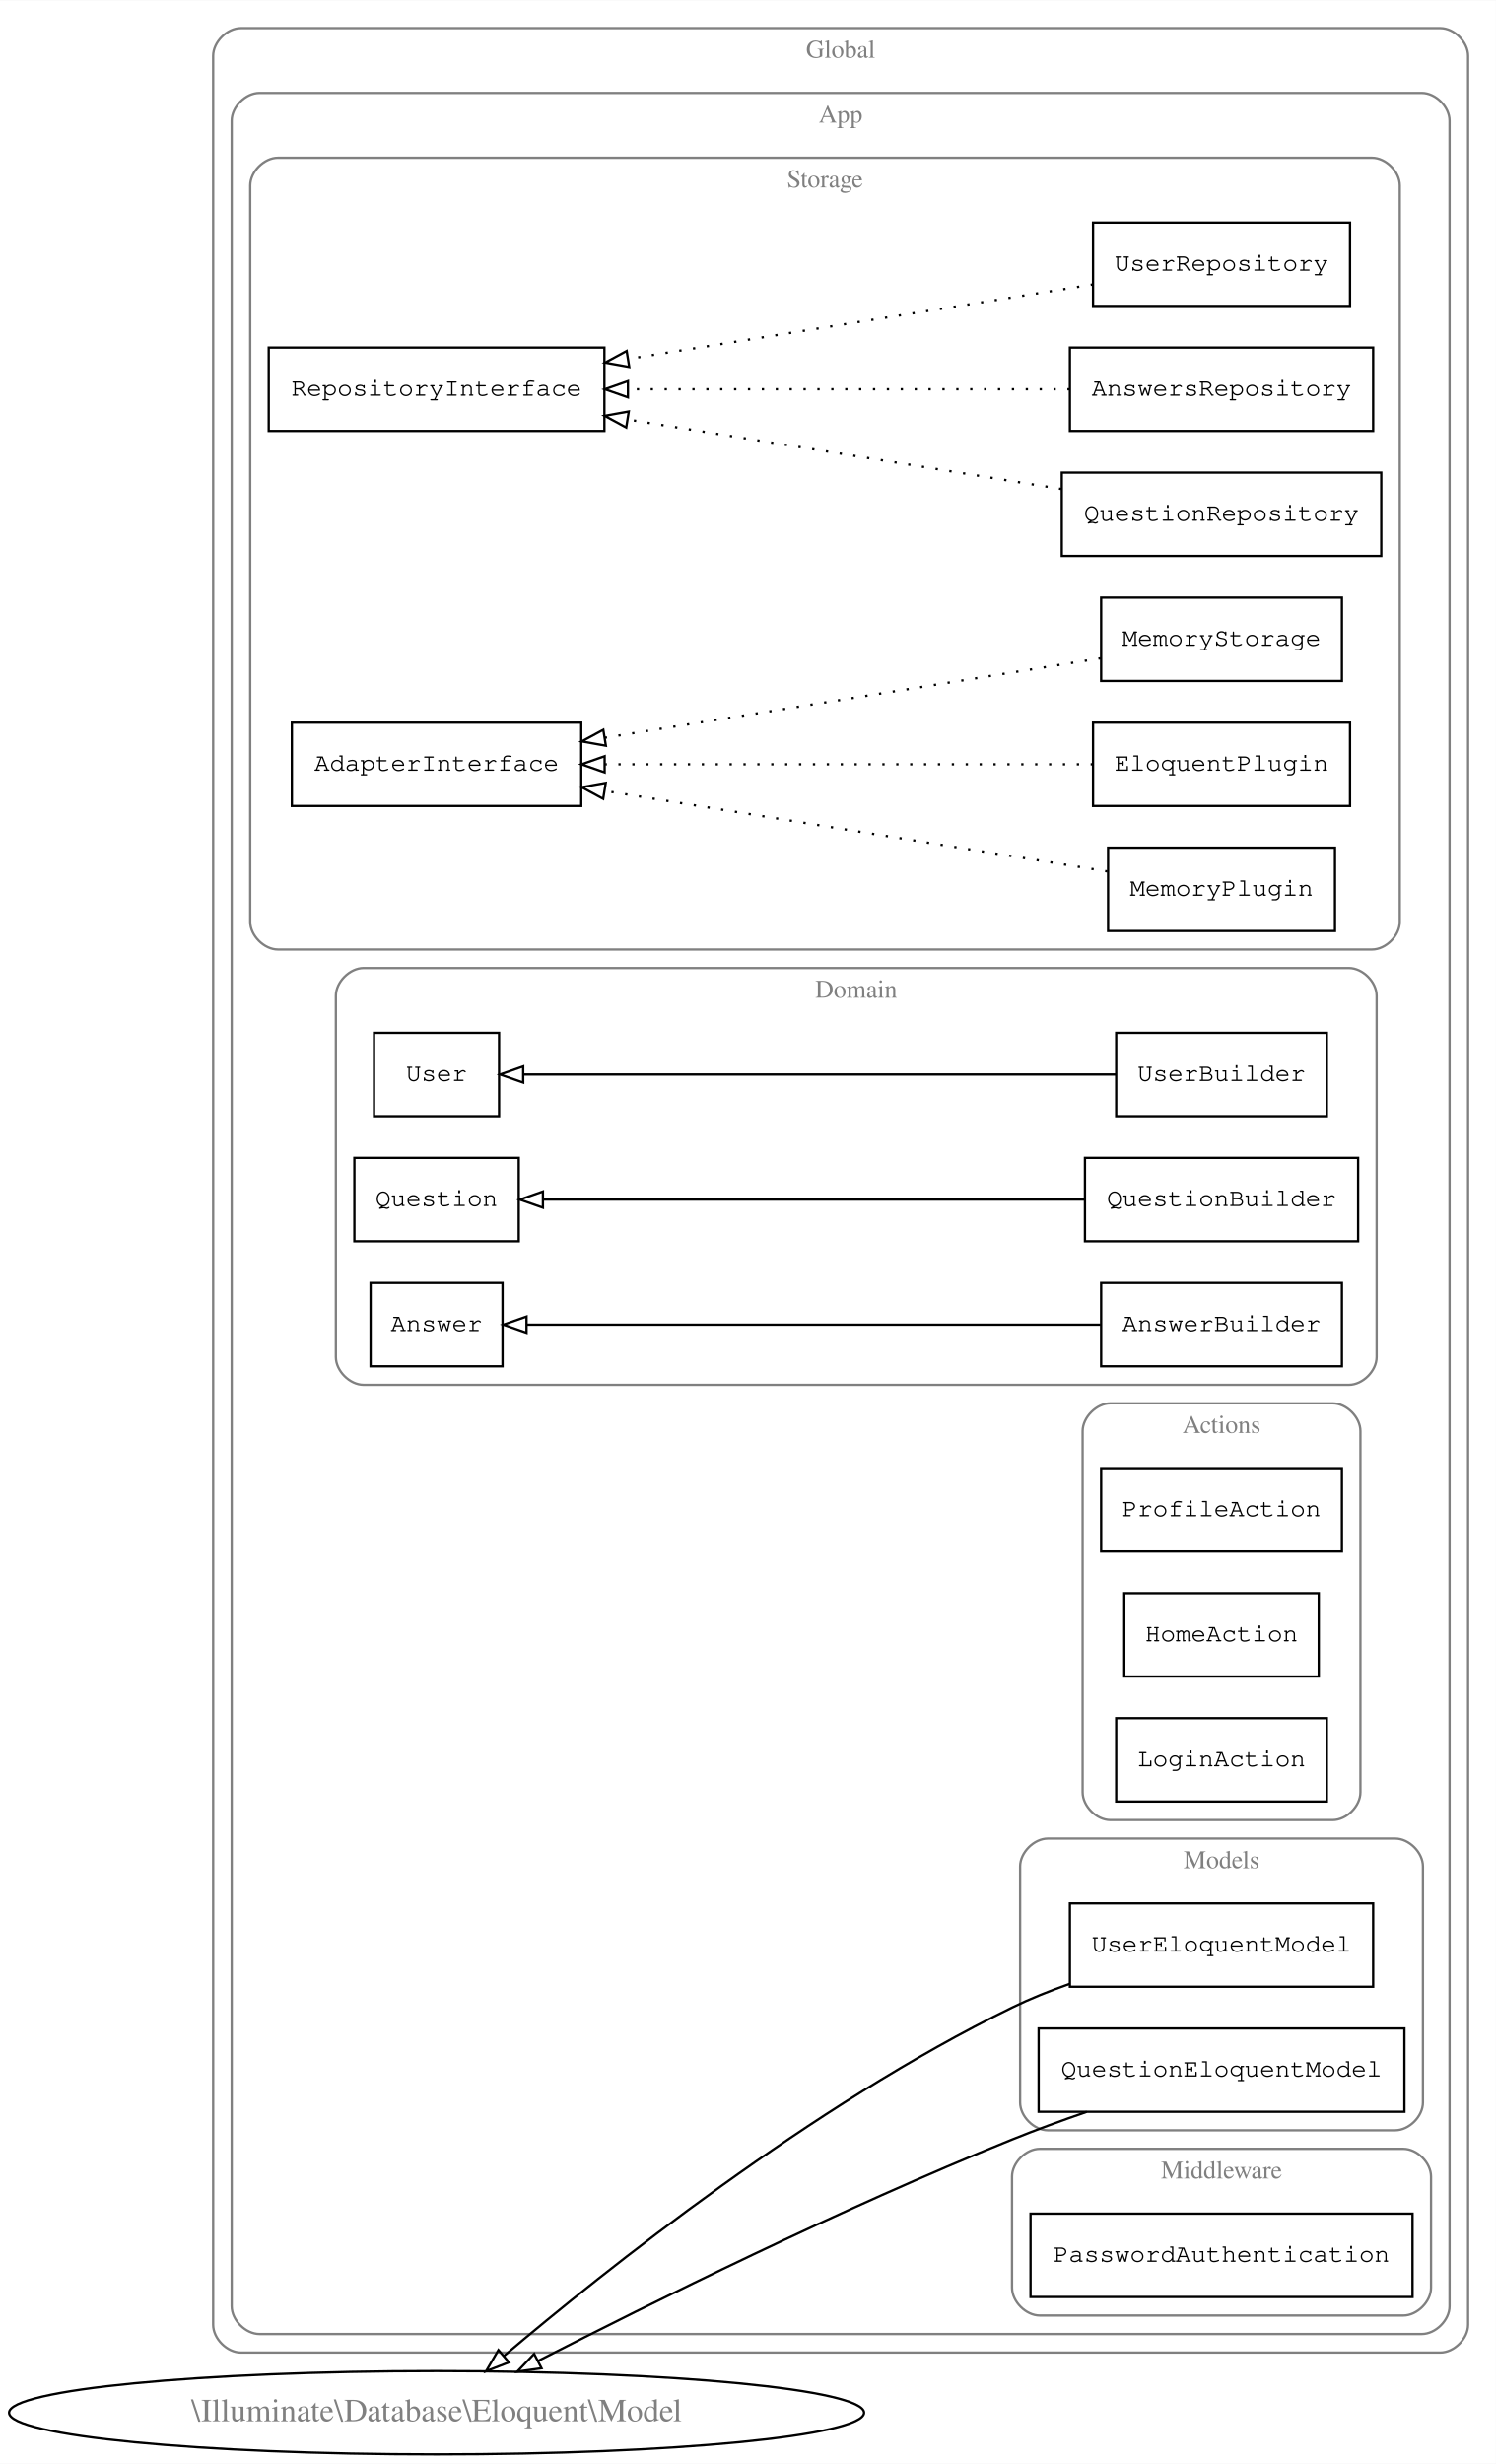
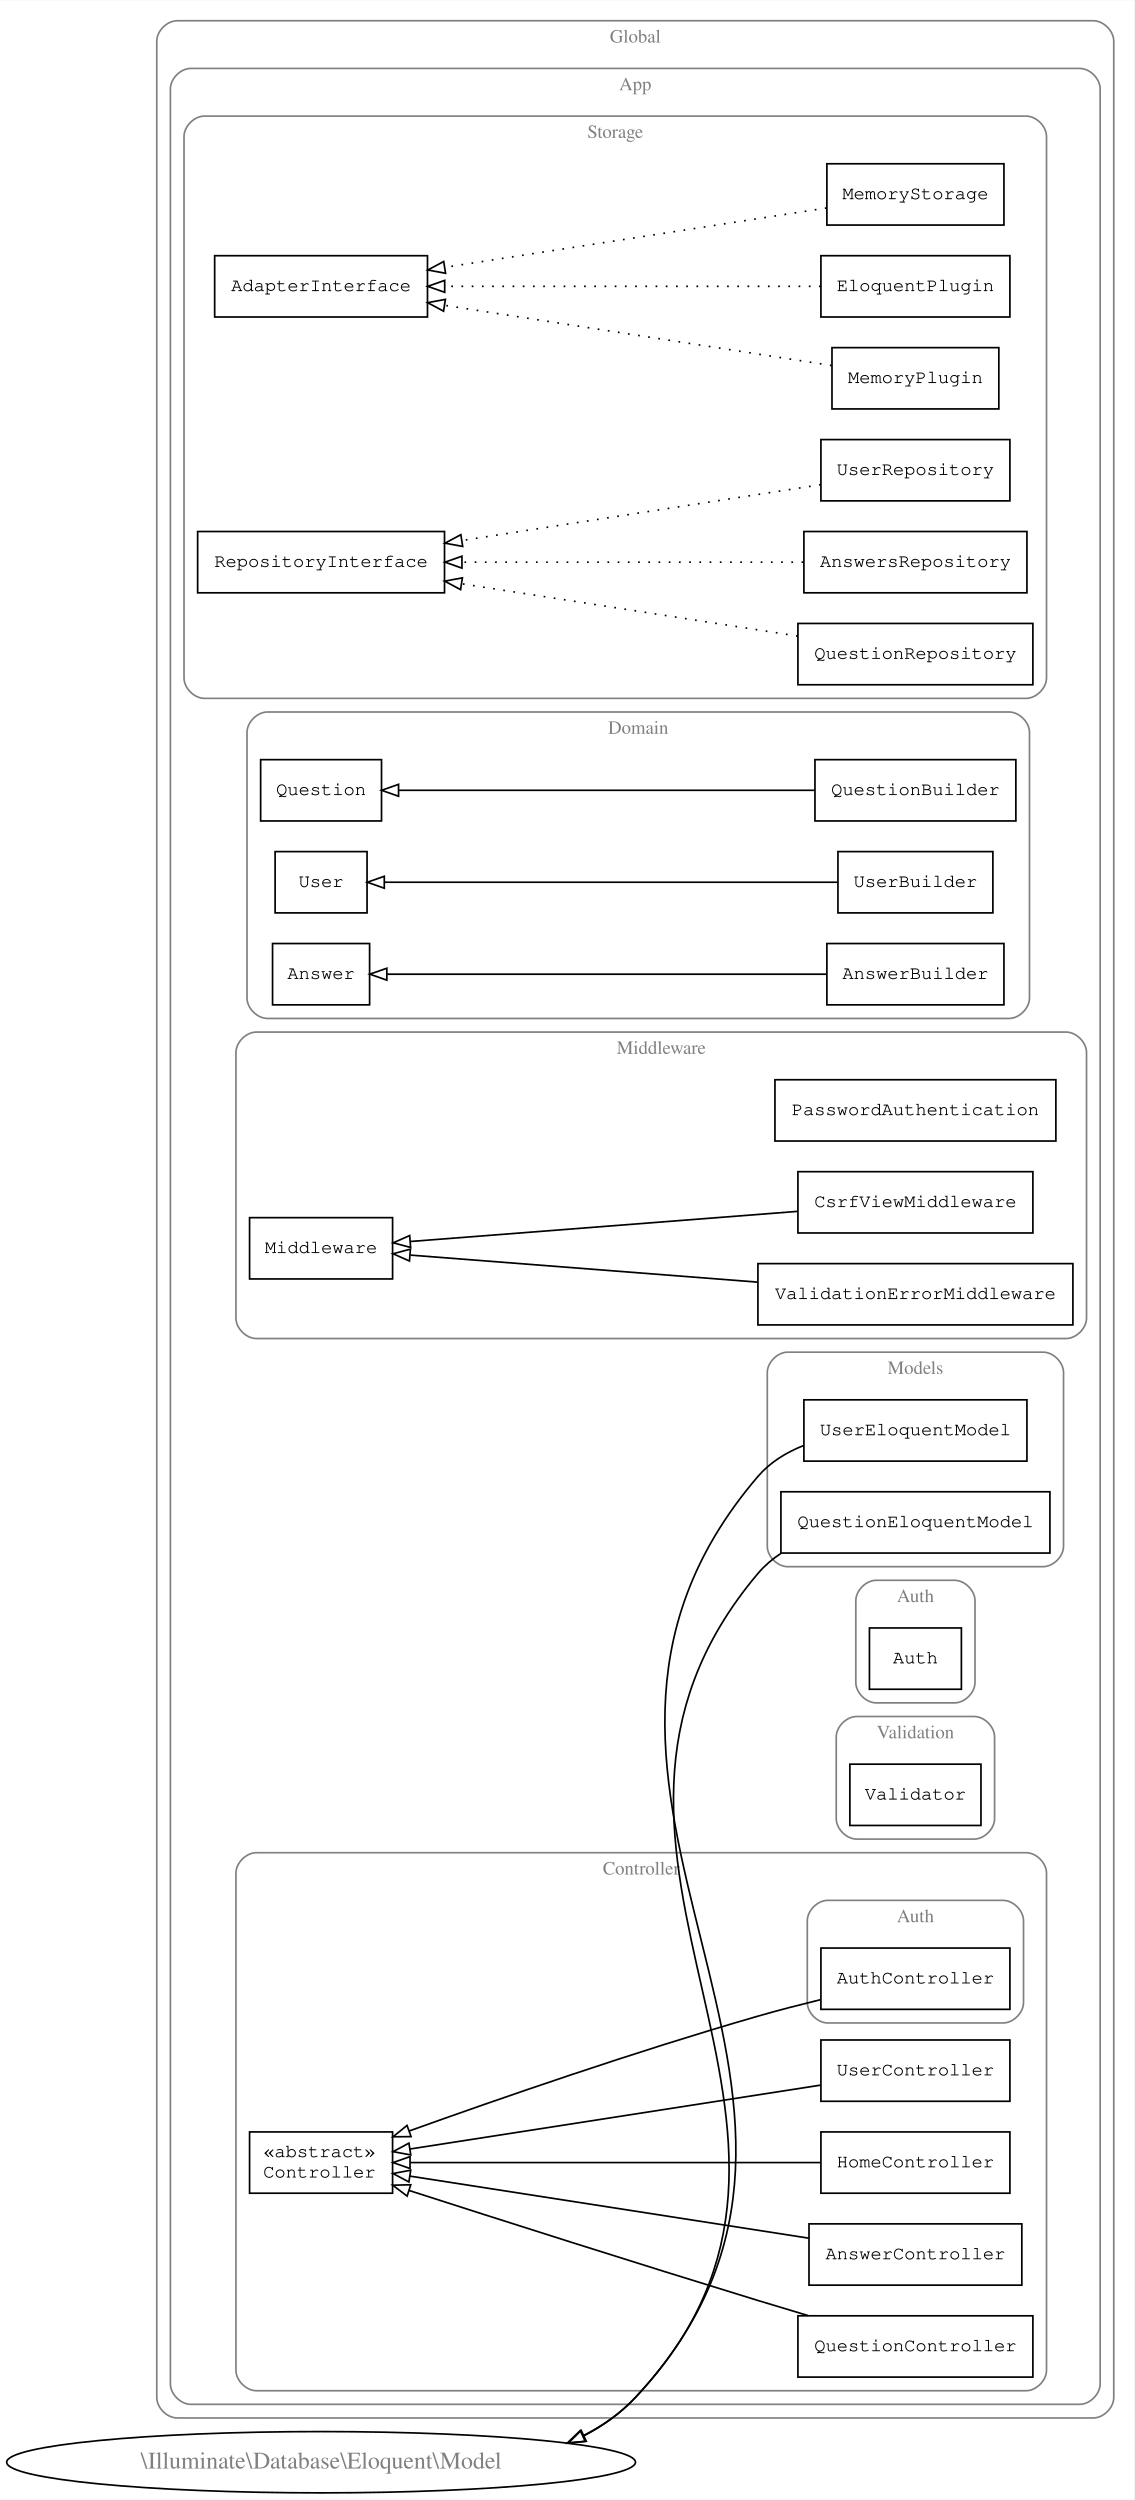
- <svg xmlns="http://www.w3.org/2000/svg" width="646pt" height="1064pt" viewBox="0.00 0.00 646.17 1064.00">
-   <g id="graph0" class="graph" transform="scale(1 1) rotate(0) translate(4 1060)">
-     <polygon fill="white" stroke="none" points="-4,4 -4,-1060 642.167,-1060 642.167,4 -4,4" />
+ <svg xmlns="http://www.w3.org/2000/svg" width="666pt" height="1468pt" viewBox="0.00 0.00 666.17 1468.00">
+   <g id="graph0" class="graph" transform="scale(1 1) rotate(0) translate(4 1464)">
+     <polygon fill="white" stroke="none" points="-4,4 -4,-1464 662.167,-1464 662.167,4 -4,4" />
    <g id="clust1" class="cluster">
-       <path fill="none" stroke="gray" d="M100.084,-44C100.084,-44 618.167,-44 618.167,-44 624.167,-44 630.167,-50 630.167,-56 630.167,-56 630.167,-1036 630.167,-1036 630.167,-1042 624.167,-1048 618.167,-1048 618.167,-1048 100.084,-1048 100.084,-1048 94.084,-1048 88.084,-1042 88.084,-1036 88.084,-1036 88.084,-56 88.084,-56 88.084,-50 94.084,-44 100.084,-44" />
-       <text text-anchor="middle" x="359.125" y="-1035.2" font-family="Times,serif" font-size="11.00" fill="gray">Global</text>
+       <path fill="none" stroke="gray" d="M100.084,-44C100.084,-44 638.167,-44 638.167,-44 644.167,-44 650.167,-50 650.167,-56 650.167,-56 650.167,-1440 650.167,-1440 650.167,-1446 644.167,-1452 638.167,-1452 638.167,-1452 100.084,-1452 100.084,-1452 94.084,-1452 88.084,-1446 88.084,-1440 88.084,-1440 88.084,-56 88.084,-56 88.084,-50 94.084,-44 100.084,-44" />
+       <text text-anchor="middle" x="369.125" y="-1439.2" font-family="Times,serif" font-size="11.00" fill="gray">Global</text>
    </g>
    <g id="clust2" class="cluster">
-       <path fill="none" stroke="gray" d="M108.084,-52C108.084,-52 610.167,-52 610.167,-52 616.167,-52 622.167,-58 622.167,-64 622.167,-64 622.167,-1008 622.167,-1008 622.167,-1014 616.167,-1020 610.167,-1020 610.167,-1020 108.084,-1020 108.084,-1020 102.084,-1020 96.084,-1014 96.084,-1008 96.084,-1008 96.084,-64 96.084,-64 96.084,-58 102.084,-52 108.084,-52" />
-       <text text-anchor="middle" x="359.125" y="-1007.2" font-family="Times,serif" font-size="11.00" fill="gray">App</text>
+       <path fill="none" stroke="gray" d="M108.084,-52C108.084,-52 630.167,-52 630.167,-52 636.167,-52 642.167,-58 642.167,-64 642.167,-64 642.167,-1412 642.167,-1412 642.167,-1418 636.167,-1424 630.167,-1424 630.167,-1424 108.084,-1424 108.084,-1424 102.084,-1424 96.084,-1418 96.084,-1412 96.084,-1412 96.084,-64 96.084,-64 96.084,-58 102.084,-52 108.084,-52" />
+       <text text-anchor="middle" x="369.125" y="-1411.2" font-family="Times,serif" font-size="11.00" fill="gray">App</text>
    </g>
    <g id="clust3" class="cluster">
-       <path fill="none" stroke="gray" d="M116.084,-650C116.084,-650 588.667,-650 588.667,-650 594.667,-650 600.667,-656 600.667,-662 600.667,-662 600.667,-980 600.667,-980 600.667,-986 594.667,-992 588.667,-992 588.667,-992 116.084,-992 116.084,-992 110.084,-992 104.084,-986 104.084,-980 104.084,-980 104.084,-662 104.084,-662 104.084,-656 110.084,-650 116.084,-650" />
-       <text text-anchor="middle" x="352.375" y="-979.2" font-family="Times,serif" font-size="11.00" fill="gray">Storage</text>
+       <path fill="none" stroke="gray" d="M116.084,-1054C116.084,-1054 598.667,-1054 598.667,-1054 604.667,-1054 610.667,-1060 610.667,-1066 610.667,-1066 610.667,-1384 610.667,-1384 610.667,-1390 604.667,-1396 598.667,-1396 598.667,-1396 116.084,-1396 116.084,-1396 110.084,-1396 104.084,-1390 104.084,-1384 104.084,-1384 104.084,-1066 104.084,-1066 104.084,-1060 110.084,-1054 116.084,-1054" />
+       <text text-anchor="middle" x="357.375" y="-1383.2" font-family="Times,serif" font-size="11.00" fill="gray">Storage</text>
    </g>
    <g id="clust4" class="cluster">
-       <path fill="none" stroke="gray" d="M153.084,-462C153.084,-462 578.667,-462 578.667,-462 584.667,-462 590.667,-468 590.667,-474 590.667,-474 590.667,-630 590.667,-630 590.667,-636 584.667,-642 578.667,-642 578.667,-642 153.084,-642 153.084,-642 147.084,-642 141.084,-636 141.084,-630 141.084,-630 141.084,-474 141.084,-474 141.084,-468 147.084,-462 153.084,-462" />
-       <text text-anchor="middle" x="365.875" y="-629.2" font-family="Times,serif" font-size="11.00" fill="gray">Domain</text>
+       <path fill="none" stroke="gray" d="M153.084,-866C153.084,-866 588.667,-866 588.667,-866 594.667,-866 600.667,-872 600.667,-878 600.667,-878 600.667,-1034 600.667,-1034 600.667,-1040 594.667,-1046 588.667,-1046 588.667,-1046 153.084,-1046 153.084,-1046 147.084,-1046 141.084,-1040 141.084,-1034 141.084,-1034 141.084,-878 141.084,-878 141.084,-872 147.084,-866 153.084,-866" />
+       <text text-anchor="middle" x="370.875" y="-1033.2" font-family="Times,serif" font-size="11.00" fill="gray">Domain</text>
    </g>
    <g id="clust5" class="cluster">
-       <path fill="none" stroke="gray" d="M475.667,-274C475.667,-274 571.667,-274 571.667,-274 577.667,-274 583.667,-280 583.667,-286 583.667,-286 583.667,-442 583.667,-442 583.667,-448 577.667,-454 571.667,-454 571.667,-454 475.667,-454 475.667,-454 469.667,-454 463.667,-448 463.667,-442 463.667,-442 463.667,-286 463.667,-286 463.667,-280 469.667,-274 475.667,-274" />
-       <text text-anchor="middle" x="523.667" y="-441.2" font-family="Times,serif" font-size="11.00" fill="gray">Actions</text>
+       <path fill="none" stroke="gray" d="M146.584,-678C146.584,-678 622.167,-678 622.167,-678 628.167,-678 634.167,-684 634.167,-690 634.167,-690 634.167,-846 634.167,-846 634.167,-852 628.167,-858 622.167,-858 622.167,-858 146.584,-858 146.584,-858 140.584,-858 134.584,-852 134.584,-846 134.584,-846 134.584,-690 134.584,-690 134.584,-684 140.584,-678 146.584,-678" />
+       <text text-anchor="middle" x="384.375" y="-845.2" font-family="Times,serif" font-size="11.00" fill="gray">Middleware</text>
    </g>
    <g id="clust6" class="cluster">
-       <path fill="none" stroke="gray" d="M448.667,-140C448.667,-140 598.667,-140 598.667,-140 604.667,-140 610.667,-146 610.667,-152 610.667,-152 610.667,-254 610.667,-254 610.667,-260 604.667,-266 598.667,-266 598.667,-266 448.667,-266 448.667,-266 442.667,-266 436.667,-260 436.667,-254 436.667,-254 436.667,-152 436.667,-152 436.667,-146 442.667,-140 448.667,-140" />
-       <text text-anchor="middle" x="523.667" y="-253.2" font-family="Times,serif" font-size="11.00" fill="gray">Models</text>
+       <path fill="none" stroke="gray" d="M458.667,-544C458.667,-544 608.667,-544 608.667,-544 614.667,-544 620.667,-550 620.667,-556 620.667,-556 620.667,-658 620.667,-658 620.667,-664 614.667,-670 608.667,-670 608.667,-670 458.667,-670 458.667,-670 452.667,-670 446.667,-664 446.667,-658 446.667,-658 446.667,-556 446.667,-556 446.667,-550 452.667,-544 458.667,-544" />
+       <text text-anchor="middle" x="533.667" y="-657.2" font-family="Times,serif" font-size="11.00" fill="gray">Models</text>
    </g>
    <g id="clust7" class="cluster">
-       <path fill="none" stroke="gray" d="M445.167,-60C445.167,-60 602.167,-60 602.167,-60 608.167,-60 614.167,-66 614.167,-72 614.167,-72 614.167,-120 614.167,-120 614.167,-126 608.167,-132 602.167,-132 602.167,-132 445.167,-132 445.167,-132 439.167,-132 433.167,-126 433.167,-120 433.167,-120 433.167,-72 433.167,-72 433.167,-66 439.167,-60 445.167,-60" />
-       <text text-anchor="middle" x="523.667" y="-119.2" font-family="Times,serif" font-size="11.00" fill="gray">Middleware</text>
+       <path fill="none" stroke="gray" d="M510.667,-464C510.667,-464 556.667,-464 556.667,-464 562.667,-464 568.667,-470 568.667,-476 568.667,-476 568.667,-524 568.667,-524 568.667,-530 562.667,-536 556.667,-536 556.667,-536 510.667,-536 510.667,-536 504.667,-536 498.667,-530 498.667,-524 498.667,-524 498.667,-476 498.667,-476 498.667,-470 504.667,-464 510.667,-464" />
+       <text text-anchor="middle" x="533.667" y="-523.2" font-family="Times,serif" font-size="11.00" fill="gray">Auth</text>
+     </g>
+     <g id="clust8" class="cluster">
+       <path fill="none" stroke="gray" d="M499.167,-384C499.167,-384 568.167,-384 568.167,-384 574.167,-384 580.167,-390 580.167,-396 580.167,-396 580.167,-444 580.167,-444 580.167,-450 574.167,-456 568.167,-456 568.167,-456 499.167,-456 499.167,-456 493.167,-456 487.167,-450 487.167,-444 487.167,-444 487.167,-396 487.167,-396 487.167,-390 493.167,-384 499.167,-384" />
+       <text text-anchor="middle" x="533.667" y="-443.2" font-family="Times,serif" font-size="11.00" fill="gray">Validation</text>
+     </g>
+     <g id="clust9" class="cluster">
+       <path fill="none" stroke="gray" d="M146.584,-60C146.584,-60 598.667,-60 598.667,-60 604.667,-60 610.667,-66 610.667,-72 610.667,-72 610.667,-364 610.667,-364 610.667,-370 604.667,-376 598.667,-376 598.667,-376 146.584,-376 146.584,-376 140.584,-376 134.584,-370 134.584,-364 134.584,-364 134.584,-72 134.584,-72 134.584,-66 140.584,-60 146.584,-60" />
+       <text text-anchor="middle" x="372.625" y="-363.2" font-family="Times,serif" font-size="11.00" fill="gray">Controller</text>
+     </g>
+     <g id="clust10" class="cluster">
+       <path fill="none" stroke="gray" d="M482.167,-276C482.167,-276 585.167,-276 585.167,-276 591.167,-276 597.167,-282 597.167,-288 597.167,-288 597.167,-336 597.167,-336 597.167,-342 591.167,-348 585.167,-348 585.167,-348 482.167,-348 482.167,-348 476.167,-348 470.167,-342 470.167,-336 470.167,-336 470.167,-288 470.167,-288 470.167,-282 476.167,-276 482.167,-276" />
+       <text text-anchor="middle" x="533.667" y="-335.2" font-family="Times,serif" font-size="11.00" fill="gray">Auth</text>
    </g>
    <g id="node1" class="node">
-       <polygon fill="none" stroke="black" points="575.667,-802 471.667,-802 471.667,-766 575.667,-766 575.667,-802" />
-       <text text-anchor="middle" x="523.667" y="-781.2" font-family="Courier,monospace" font-size="11.00">MemoryStorage</text>
+       <polygon fill="none" stroke="black" points="585.667,-1368 481.667,-1368 481.667,-1332 585.667,-1332 585.667,-1368" />
+       <text text-anchor="middle" x="533.667" y="-1347.2" font-family="Courier,monospace" font-size="11.00">MemoryStorage</text>
    </g>
    <g id="node7" class="node">
-       <polygon fill="none" stroke="black" points="247.084,-748 122.084,-748 122.084,-712 247.084,-712 247.084,-748" />
-       <text text-anchor="middle" x="184.584" y="-727.2" font-family="Courier,monospace" font-size="11.00">AdapterInterface</text>
+       <polygon fill="none" stroke="black" points="247.084,-1314 122.084,-1314 122.084,-1278 247.084,-1278 247.084,-1314" />
+       <text text-anchor="middle" x="184.584" y="-1293.2" font-family="Courier,monospace" font-size="11.00">AdapterInterface</text>
    </g>
    <g id="edge1" class="edge">
-       <path fill="none" stroke="black" stroke-dasharray="1,5" d="M471.471,-775.799C414.392,-766.655 321.664,-751.8 257.359,-741.498" />
-       <polygon fill="none" stroke="black" points="257.72,-738.011 247.292,-739.886 256.612,-744.923 257.72,-738.011" />
+       <path fill="none" stroke="black" stroke-dasharray="1,5" d="M481.454,-1342.03C422.175,-1332.81 324.151,-1317.56 257.308,-1307.16" />
+       <polygon fill="none" stroke="black" points="257.689,-1303.68 247.27,-1305.6 256.613,-1310.59 257.689,-1303.68" />
    </g>
    <g id="node2" class="node">
-       <polygon fill="none" stroke="black" points="579.167,-964 468.167,-964 468.167,-928 579.167,-928 579.167,-964" />
-       <text text-anchor="middle" x="523.667" y="-943.2" font-family="Courier,monospace" font-size="11.00">UserRepository</text>
+       <polygon fill="none" stroke="black" points="589.167,-1206 478.167,-1206 478.167,-1170 589.167,-1170 589.167,-1206" />
+       <text text-anchor="middle" x="533.667" y="-1185.2" font-family="Courier,monospace" font-size="11.00">UserRepository</text>
    </g>
    <g id="node8" class="node">
-       <polygon fill="none" stroke="black" points="257.084,-910 112.084,-910 112.084,-874 257.084,-874 257.084,-910" />
-       <text text-anchor="middle" x="184.584" y="-889.2" font-family="Courier,monospace" font-size="11.00">RepositoryInterface</text>
+       <polygon fill="none" stroke="black" points="257.084,-1152 112.084,-1152 112.084,-1116 257.084,-1116 257.084,-1152" />
+       <text text-anchor="middle" x="184.584" y="-1131.2" font-family="Courier,monospace" font-size="11.00">RepositoryInterface</text>
+     </g>
+     <g id="edge3" class="edge">
+       <path fill="none" stroke="black" stroke-dasharray="1,5" d="M478.054,-1179.5C421.516,-1170.71 332.529,-1156.86 267.549,-1146.75" />
+       <polygon fill="none" stroke="black" points="267.754,-1143.24 257.335,-1145.16 266.678,-1150.16 267.754,-1143.24" />
+     </g>
+     <g id="node3" class="node">
+       <polygon fill="none" stroke="black" points="589.167,-1314 478.167,-1314 478.167,-1278 589.167,-1278 589.167,-1314" />
+       <text text-anchor="middle" x="533.667" y="-1293.2" font-family="Courier,monospace" font-size="11.00">EloquentPlugin</text>
+     </g>
+     <g id="edge4" class="edge">
+       <path fill="none" stroke="black" stroke-dasharray="1,5" d="M478.054,-1296C418.526,-1296 323.027,-1296 257.45,-1296" />
+       <polygon fill="none" stroke="black" points="257.192,-1292.5 247.192,-1296 257.192,-1299.5 257.192,-1292.5" />
+     </g>
+     <g id="node4" class="node">
+       <polygon fill="none" stroke="black" points="582.667,-1260 484.667,-1260 484.667,-1224 582.667,-1224 582.667,-1260" />
+       <text text-anchor="middle" x="533.667" y="-1239.2" font-family="Courier,monospace" font-size="11.00">MemoryPlugin</text>
+     </g>
+     <g id="edge5" class="edge">
+       <path fill="none" stroke="black" stroke-dasharray="1,5" d="M484.407,-1249.51C425.497,-1258.67 325.346,-1274.26 257.382,-1284.83" />
+       <polygon fill="none" stroke="black" points="256.522,-1281.42 247.179,-1286.42 257.598,-1288.34 256.522,-1281.42" />
+     </g>
+     <g id="node5" class="node">
+       <polygon fill="none" stroke="black" points="599.167,-1152 468.167,-1152 468.167,-1116 599.167,-1116 599.167,-1152" />
+       <text text-anchor="middle" x="533.667" y="-1131.2" font-family="Courier,monospace" font-size="11.00">AnswersRepository</text>
+     </g>
+     <g id="edge6" class="edge">
+       <path fill="none" stroke="black" stroke-dasharray="1,5" d="M467.791,-1134C411.103,-1134 328.531,-1134 267.337,-1134" />
+       <polygon fill="none" stroke="black" points="267.324,-1130.5 257.324,-1134 267.324,-1137.5 267.324,-1130.5" />
+     </g>
+     <g id="node6" class="node">
+       <polygon fill="none" stroke="black" points="602.667,-1098 464.667,-1098 464.667,-1062 602.667,-1062 602.667,-1098" />
+       <text text-anchor="middle" x="533.667" y="-1077.2" font-family="Courier,monospace" font-size="11.00">QuestionRepository</text>
+     </g>
+     <g id="edge10" class="edge">
+       <path fill="none" stroke="black" stroke-dasharray="1,5" d="M464.509,-1090.6C407.961,-1099.4 327.389,-1111.94 267.37,-1121.28" />
+       <polygon fill="none" stroke="black" points="266.511,-1117.87 257.168,-1122.86 267.587,-1124.78 266.511,-1117.87" />
+     </g>
+     <g id="node9" class="node">
+       <polygon fill="none" stroke="black" points="592.667,-1018 474.667,-1018 474.667,-982 592.667,-982 592.667,-1018" />
+       <text text-anchor="middle" x="533.667" y="-997.2" font-family="Courier,monospace" font-size="11.00">QuestionBuilder</text>
+     </g>
+     <g id="node11" class="node">
+       <polygon fill="none" stroke="black" points="220.084,-1018 149.084,-1018 149.084,-982 220.084,-982 220.084,-1018" />
+       <text text-anchor="middle" x="184.584" y="-997.2" font-family="Courier,monospace" font-size="11.00">Question</text>
    </g>
    <g id="edge2" class="edge">
-       <path fill="none" stroke="black" stroke-dasharray="1,5" d="M468.134,-937.264C413.859,-928.569 329.888,-915.117 267.577,-905.135" />
-       <polygon fill="none" stroke="black" points="267.809,-901.628 257.381,-903.502 266.701,-908.54 267.809,-901.628" />
-     </g>
-     <g id="node3" class="node">
-       <polygon fill="none" stroke="black" points="589.167,-910 458.167,-910 458.167,-874 589.167,-874 589.167,-910" />
-       <text text-anchor="middle" x="523.667" y="-889.2" font-family="Courier,monospace" font-size="11.00">AnswersRepository</text>
-     </g>
-     <g id="edge5" class="edge">
-       <path fill="none" stroke="black" stroke-dasharray="1,5" d="M458.073,-892C403.881,-892 326.166,-892 267.589,-892" />
-       <polygon fill="none" stroke="black" points="267.254,-888.5 257.254,-892 267.254,-895.5 267.254,-888.5" />
-     </g>
-     <g id="node4" class="node">
-       <polygon fill="none" stroke="black" points="592.667,-856 454.667,-856 454.667,-820 592.667,-820 592.667,-856" />
-       <text text-anchor="middle" x="523.667" y="-835.2" font-family="Courier,monospace" font-size="11.00">QuestionRepository</text>
-     </g>
-     <g id="edge6" class="edge">
-       <path fill="none" stroke="black" stroke-dasharray="1,5" d="M454.453,-848.928C400.372,-857.591 324.622,-869.726 267.303,-878.909" />
-       <polygon fill="none" stroke="black" points="266.507,-875.492 257.186,-880.529 267.614,-882.403 266.507,-875.492" />
-     </g>
-     <g id="node5" class="node">
-       <polygon fill="none" stroke="black" points="579.167,-748 468.167,-748 468.167,-712 579.167,-712 579.167,-748" />
-       <text text-anchor="middle" x="523.667" y="-727.2" font-family="Courier,monospace" font-size="11.00">EloquentPlugin</text>
+       <path fill="none" stroke="black" d="M474.573,-1000C405.798,-1000 292.751,-1000 230.385,-1000" />
+       <polygon fill="none" stroke="black" points="230.089,-996.5 220.089,-1000 230.089,-1003.5 230.089,-996.5" />
+     </g>
+     <g id="node10" class="node">
+       <polygon fill="none" stroke="black" points="213.084,-910 156.084,-910 156.084,-874 213.084,-874 213.084,-910" />
+       <text text-anchor="middle" x="184.584" y="-889.2" font-family="Courier,monospace" font-size="11.00">Answer</text>
+     </g>
+     <g id="node12" class="node">
+       <polygon fill="none" stroke="black" points="579.167,-964 488.167,-964 488.167,-928 579.167,-928 579.167,-964" />
+       <text text-anchor="middle" x="533.667" y="-943.2" font-family="Courier,monospace" font-size="11.00">UserBuilder</text>
+     </g>
+     <g id="node14" class="node">
+       <polygon fill="none" stroke="black" points="211.584,-964 157.584,-964 157.584,-928 211.584,-928 211.584,-964" />
+       <text text-anchor="middle" x="184.584" y="-943.2" font-family="Courier,monospace" font-size="11.00">User</text>
    </g>
    <g id="edge7" class="edge">
-       <path fill="none" stroke="black" stroke-dasharray="1,5" d="M468.134,-730C410.858,-730 320.513,-730 257.45,-730" />
-       <polygon fill="none" stroke="black" points="257.182,-726.5 247.182,-730 257.182,-733.5 257.182,-726.5" />
-     </g>
-     <g id="node6" class="node">
-       <polygon fill="none" stroke="black" points="572.667,-694 474.667,-694 474.667,-658 572.667,-658 572.667,-694" />
-       <text text-anchor="middle" x="523.667" y="-673.2" font-family="Courier,monospace" font-size="11.00">MemoryPlugin</text>
+       <path fill="none" stroke="black" d="M488.003,-946C418.456,-946 285.646,-946 221.723,-946" />
+       <polygon fill="none" stroke="black" points="221.71,-942.5 211.71,-946 221.71,-949.5 221.71,-942.5" />
+     </g>
+     <g id="node13" class="node">
+       <polygon fill="none" stroke="black" points="585.667,-910 481.667,-910 481.667,-874 585.667,-874 585.667,-910" />
+       <text text-anchor="middle" x="533.667" y="-889.2" font-family="Courier,monospace" font-size="11.00">AnswerBuilder</text>
    </g>
    <g id="edge8" class="edge">
-       <path fill="none" stroke="black" stroke-dasharray="1,5" d="M474.371,-683.737C417.607,-692.83 322.871,-708.007 257.468,-718.484" />
-       <polygon fill="none" stroke="black" points="256.554,-715.086 247.234,-720.124 257.662,-721.998 256.554,-715.086" />
-     </g>
-     <g id="node9" class="node">
-       <polygon fill="none" stroke="black" points="213.084,-506 156.084,-506 156.084,-470 213.084,-470 213.084,-506" />
-       <text text-anchor="middle" x="184.584" y="-485.2" font-family="Courier,monospace" font-size="11.00">Answer</text>
-     </g>
-     <g id="node10" class="node">
-       <polygon fill="none" stroke="black" points="220.084,-560 149.084,-560 149.084,-524 220.084,-524 220.084,-560" />
-       <text text-anchor="middle" x="184.584" y="-539.2" font-family="Courier,monospace" font-size="11.00">Question</text>
-     </g>
-     <g id="node11" class="node">
-       <polygon fill="none" stroke="black" points="211.584,-614 157.584,-614 157.584,-578 211.584,-578 211.584,-614" />
-       <text text-anchor="middle" x="184.584" y="-593.2" font-family="Courier,monospace" font-size="11.00">User</text>
-     </g>
-     <g id="node12" class="node">
-       <polygon fill="none" stroke="black" points="569.167,-614 478.167,-614 478.167,-578 569.167,-578 569.167,-614" />
-       <text text-anchor="middle" x="523.667" y="-593.2" font-family="Courier,monospace" font-size="11.00">UserBuilder</text>
-     </g>
-     <g id="edge9" class="edge">
-       <path fill="none" stroke="black" d="M477.905,-596C410.526,-596 284.324,-596 222.133,-596" />
-       <polygon fill="none" stroke="black" points="222.005,-592.5 212.005,-596 222.005,-599.5 222.005,-592.5" />
-     </g>
-     <g id="node13" class="node">
-       <polygon fill="none" stroke="black" points="582.667,-560 464.667,-560 464.667,-524 582.667,-524 582.667,-560" />
-       <text text-anchor="middle" x="523.667" y="-539.2" font-family="Courier,monospace" font-size="11.00">QuestionBuilder</text>
-     </g>
-     <g id="edge10" class="edge">
-       <path fill="none" stroke="black" d="M464.337,-542C398.032,-542 291.204,-542 230.869,-542" />
-       <polygon fill="none" stroke="black" points="230.523,-538.5 220.523,-542 230.523,-545.5 230.523,-538.5" />
-     </g>
-     <g id="node14" class="node">
-       <polygon fill="none" stroke="black" points="575.667,-506 471.667,-506 471.667,-470 575.667,-470 575.667,-506" />
-       <text text-anchor="middle" x="523.667" y="-485.2" font-family="Courier,monospace" font-size="11.00">AnswerBuilder</text>
-     </g>
-     <g id="edge11" class="edge">
-       <path fill="none" stroke="black" d="M471.471,-488C403.364,-488 284.503,-488 223.732,-488" />
-       <polygon fill="none" stroke="black" points="223.437,-484.5 213.437,-488 223.437,-491.5 223.437,-484.5" />
+       <path fill="none" stroke="black" d="M481.454,-892C411.043,-892 285.968,-892 223.411,-892" />
+       <polygon fill="none" stroke="black" points="223.204,-888.5 213.204,-892 223.204,-895.5 223.204,-888.5" />
    </g>
    <g id="node15" class="node">
-       <polygon fill="none" stroke="black" points="575.667,-426 471.667,-426 471.667,-390 575.667,-390 575.667,-426" />
-       <text text-anchor="middle" x="523.667" y="-405.2" font-family="Courier,monospace" font-size="11.00">ProfileAction</text>
+       <polygon fill="none" stroke="black" points="616.167,-830 451.167,-830 451.167,-794 616.167,-794 616.167,-830" />
+       <text text-anchor="middle" x="533.667" y="-809.2" font-family="Courier,monospace" font-size="11.00">PasswordAuthentication</text>
    </g>
    <g id="node16" class="node">
-       <polygon fill="none" stroke="black" points="565.667,-372 481.667,-372 481.667,-336 565.667,-336 565.667,-372" />
-       <text text-anchor="middle" x="523.667" y="-351.2" font-family="Courier,monospace" font-size="11.00">HomeAction</text>
+       <polygon fill="none" stroke="black" points="602.667,-776 464.667,-776 464.667,-740 602.667,-740 602.667,-776" />
+       <text text-anchor="middle" x="533.667" y="-755.2" font-family="Courier,monospace" font-size="11.00">CsrfViewMiddleware</text>
+     </g>
+     <g id="node18" class="node">
+       <polygon fill="none" stroke="black" points="226.584,-749 142.584,-749 142.584,-713 226.584,-713 226.584,-749" />
+       <text text-anchor="middle" x="184.584" y="-728.2" font-family="Courier,monospace" font-size="11.00">Middleware</text>
+     </g>
+     <g id="edge12" class="edge">
+       <path fill="none" stroke="black" d="M464.509,-752.698C397.697,-747.501 297.347,-739.694 236.984,-734.999" />
+       <polygon fill="none" stroke="black" points="237.165,-731.502 226.924,-734.216 236.622,-738.481 237.165,-731.502" />
    </g>
    <g id="node17" class="node">
-       <polygon fill="none" stroke="black" points="569.167,-318 478.167,-318 478.167,-282 569.167,-282 569.167,-318" />
-       <text text-anchor="middle" x="523.667" y="-297.2" font-family="Courier,monospace" font-size="11.00">LoginAction</text>
-     </g>
-     <g id="node18" class="node">
-       <polygon fill="none" stroke="black" points="589.167,-238 458.167,-238 458.167,-202 589.167,-202 589.167,-238" />
-       <text text-anchor="middle" x="523.667" y="-217.2" font-family="Courier,monospace" font-size="11.00">UserEloquentModel</text>
-     </g>
-     <g id="node21" class="node">
+       <polygon fill="none" stroke="black" points="626.167,-722 441.167,-722 441.167,-686 626.167,-686 626.167,-722" />
+       <text text-anchor="middle" x="533.667" y="-701.2" font-family="Courier,monospace" font-size="11.00">ValidationErrorMiddleware</text>
+     </g>
+     <g id="edge13" class="edge">
+       <path fill="none" stroke="black" d="M441.021,-711.129C375.873,-716.197 290.746,-722.819 237.105,-726.992" />
+       <polygon fill="none" stroke="black" points="236.51,-723.528 226.811,-727.793 237.053,-730.507 236.51,-723.528" />
+     </g>
+     <g id="node19" class="node">
+       <polygon fill="none" stroke="black" points="599.167,-642 468.167,-642 468.167,-606 599.167,-606 599.167,-642" />
+       <text text-anchor="middle" x="533.667" y="-621.2" font-family="Courier,monospace" font-size="11.00">UserEloquentModel</text>
+     </g>
+     <g id="node29" class="node">
      <ellipse fill="none" stroke="black" cx="184.584" cy="-18" rx="184.667" ry="18" />
      <text text-anchor="middle" x="184.584" y="-14.3" font-family="Times,serif" font-size="14.00" fill="gray">\Illuminate\Database\Eloquent\Model</text>
    </g>
-     <g id="edge3" class="edge">
-       <path fill="none" stroke="black" d="M458.145,-203.279C449.578,-200.269 441.043,-196.845 433.167,-193 346.78,-150.827 257.643,-79.761 213.647,-42.49" />
-       <polygon fill="none" stroke="black" points="215.847,-39.767 205.968,-35.939 211.304,-45.092 215.847,-39.767" />
-     </g>
-     <g id="node19" class="node">
-       <polygon fill="none" stroke="black" points="602.667,-184 444.667,-184 444.667,-148 602.667,-148 602.667,-184" />
-       <text text-anchor="middle" x="523.667" y="-163.2" font-family="Courier,monospace" font-size="11.00">QuestionEloquentModel</text>
-     </g>
-     <g id="edge4" class="edge">
-       <path fill="none" stroke="black" d="M465.473,-147.982C454.657,-144.25 443.499,-140.176 433.167,-136 359.759,-106.331 277.258,-65.42 228.447,-40.388" />
-       <polygon fill="none" stroke="black" points="229.934,-37.217 219.441,-35.754 226.731,-43.441 229.934,-37.217" />
+     <g id="edge9" class="edge">
+       <path fill="none" stroke="black" d="M468.025,-615.18C457.802,-611.12 448.277,-605.304 441.167,-597 283.408,-412.746 534.42,-233.565 369.167,-56 360.506,-46.694 350.215,-39.343 338.992,-33.567" />
+       <polygon fill="none" stroke="black" points="340.345,-30.336 329.805,-29.265 337.377,-36.676 340.345,-30.336" />
    </g>
    <g id="node20" class="node">
-       <polygon fill="none" stroke="black" points="606.167,-104 441.167,-104 441.167,-68 606.167,-68 606.167,-104" />
-       <text text-anchor="middle" x="523.667" y="-83.2" font-family="Courier,monospace" font-size="11.00">PasswordAuthentication</text>
+       <polygon fill="none" stroke="black" points="612.667,-588 454.667,-588 454.667,-552 612.667,-552 612.667,-588" />
+       <text text-anchor="middle" x="533.667" y="-567.2" font-family="Courier,monospace" font-size="11.00">QuestionEloquentModel</text>
+     </g>
+     <g id="edge11" class="edge">
+       <path fill="none" stroke="black" d="M454.685,-551.804C449.647,-548.499 445.048,-544.6 441.167,-540 300.927,-373.779 518.548,-214.058 369.167,-56 360.347,-46.667 349.885,-39.309 338.497,-33.538" />
+       <polygon fill="none" stroke="black" points="339.726,-30.25 329.179,-29.242 336.795,-36.607 339.726,-30.25" />
+     </g>
+     <g id="node21" class="node">
+       <polygon fill="none" stroke="black" points="560.667,-508 506.667,-508 506.667,-472 560.667,-472 560.667,-508" />
+       <text text-anchor="middle" x="533.667" y="-487.2" font-family="Courier,monospace" font-size="11.00">Auth</text>
+     </g>
+     <g id="node22" class="node">
+       <polygon fill="none" stroke="black" points="572.167,-428 495.167,-428 495.167,-392 572.167,-392 572.167,-428" />
+       <text text-anchor="middle" x="533.667" y="-407.2" font-family="Courier,monospace" font-size="11.00">Validator</text>
+     </g>
+     <g id="node23" class="node">
+       <polygon fill="none" stroke="black" points="589.167,-320 478.167,-320 478.167,-284 589.167,-284 589.167,-320" />
+       <text text-anchor="middle" x="533.667" y="-299.2" font-family="Courier,monospace" font-size="11.00">AuthController</text>
+     </g>
+     <g id="node25" class="node">
+       <polygon fill="none" stroke="black" points="226.584,-212 142.584,-212 142.584,-176 226.584,-176 226.584,-212" />
+       <text text-anchor="start" x="150.584" y="-197.2" font-family="Courier,monospace" font-size="11.00">«abstract»</text>
+       <text text-anchor="start" x="150.584" y="-185.2" font-family="Courier,monospace" font-size="11.00">Controller</text>
+     </g>
+     <g id="edge14" class="edge">
+       <path fill="none" stroke="black" d="M477.786,-289.642C465.672,-286.681 452.943,-283.39 441.167,-280 369.315,-259.317 287.642,-230.97 236.366,-212.571" />
+       <polygon fill="none" stroke="black" points="237.435,-209.236 226.841,-209.142 235.064,-215.822 237.435,-209.236" />
+     </g>
+     <g id="node24" class="node">
+       <polygon fill="none" stroke="black" points="596.167,-158 471.167,-158 471.167,-122 596.167,-122 596.167,-158" />
+       <text text-anchor="middle" x="533.667" y="-137.2" font-family="Courier,monospace" font-size="11.00">AnswerController</text>
+     </g>
+     <g id="edge15" class="edge">
+       <path fill="none" stroke="black" d="M471.016,-149.592C404.309,-159.97 299.152,-176.331 236.817,-186.029" />
+       <polygon fill="none" stroke="black" points="236.161,-182.589 226.818,-187.585 237.237,-189.506 236.161,-182.589" />
+     </g>
+     <g id="node26" class="node">
+       <polygon fill="none" stroke="black" points="602.667,-104 464.667,-104 464.667,-68 602.667,-68 602.667,-104" />
+       <text text-anchor="middle" x="533.667" y="-83.2" font-family="Courier,monospace" font-size="11.00">QuestionController</text>
+     </g>
+     <g id="edge16" class="edge">
+       <path fill="none" stroke="black" d="M470.601,-104.133C460.744,-107.065 450.67,-110.092 441.167,-113 369.872,-134.814 287.736,-161.041 236.237,-177.619" />
+       <polygon fill="none" stroke="black" points="235.117,-174.302 226.672,-180.7 237.264,-180.965 235.117,-174.302" />
+     </g>
+     <g id="node27" class="node">
+       <polygon fill="none" stroke="black" points="589.167,-266 478.167,-266 478.167,-230 589.167,-230 589.167,-266" />
+       <text text-anchor="middle" x="533.667" y="-245.2" font-family="Courier,monospace" font-size="11.00">UserController</text>
+     </g>
+     <g id="edge17" class="edge">
+       <path fill="none" stroke="black" d="M478.054,-239.503C411.912,-229.213 301.36,-212.013 236.789,-201.967" />
+       <polygon fill="none" stroke="black" points="237.254,-198.497 226.835,-200.418 236.178,-205.414 237.254,-198.497" />
+     </g>
+     <g id="node28" class="node">
+       <polygon fill="none" stroke="black" points="589.167,-212 478.167,-212 478.167,-176 589.167,-176 589.167,-212" />
+       <text text-anchor="middle" x="533.667" y="-191.2" font-family="Courier,monospace" font-size="11.00">HomeController</text>
+     </g>
+     <g id="edge18" class="edge">
+       <path fill="none" stroke="black" d="M478.054,-194C412.048,-194 301.815,-194 237.188,-194" />
+       <polygon fill="none" stroke="black" points="236.835,-190.5 226.835,-194 236.835,-197.5 236.835,-190.5" />
    </g>
  </g>
</svg>
